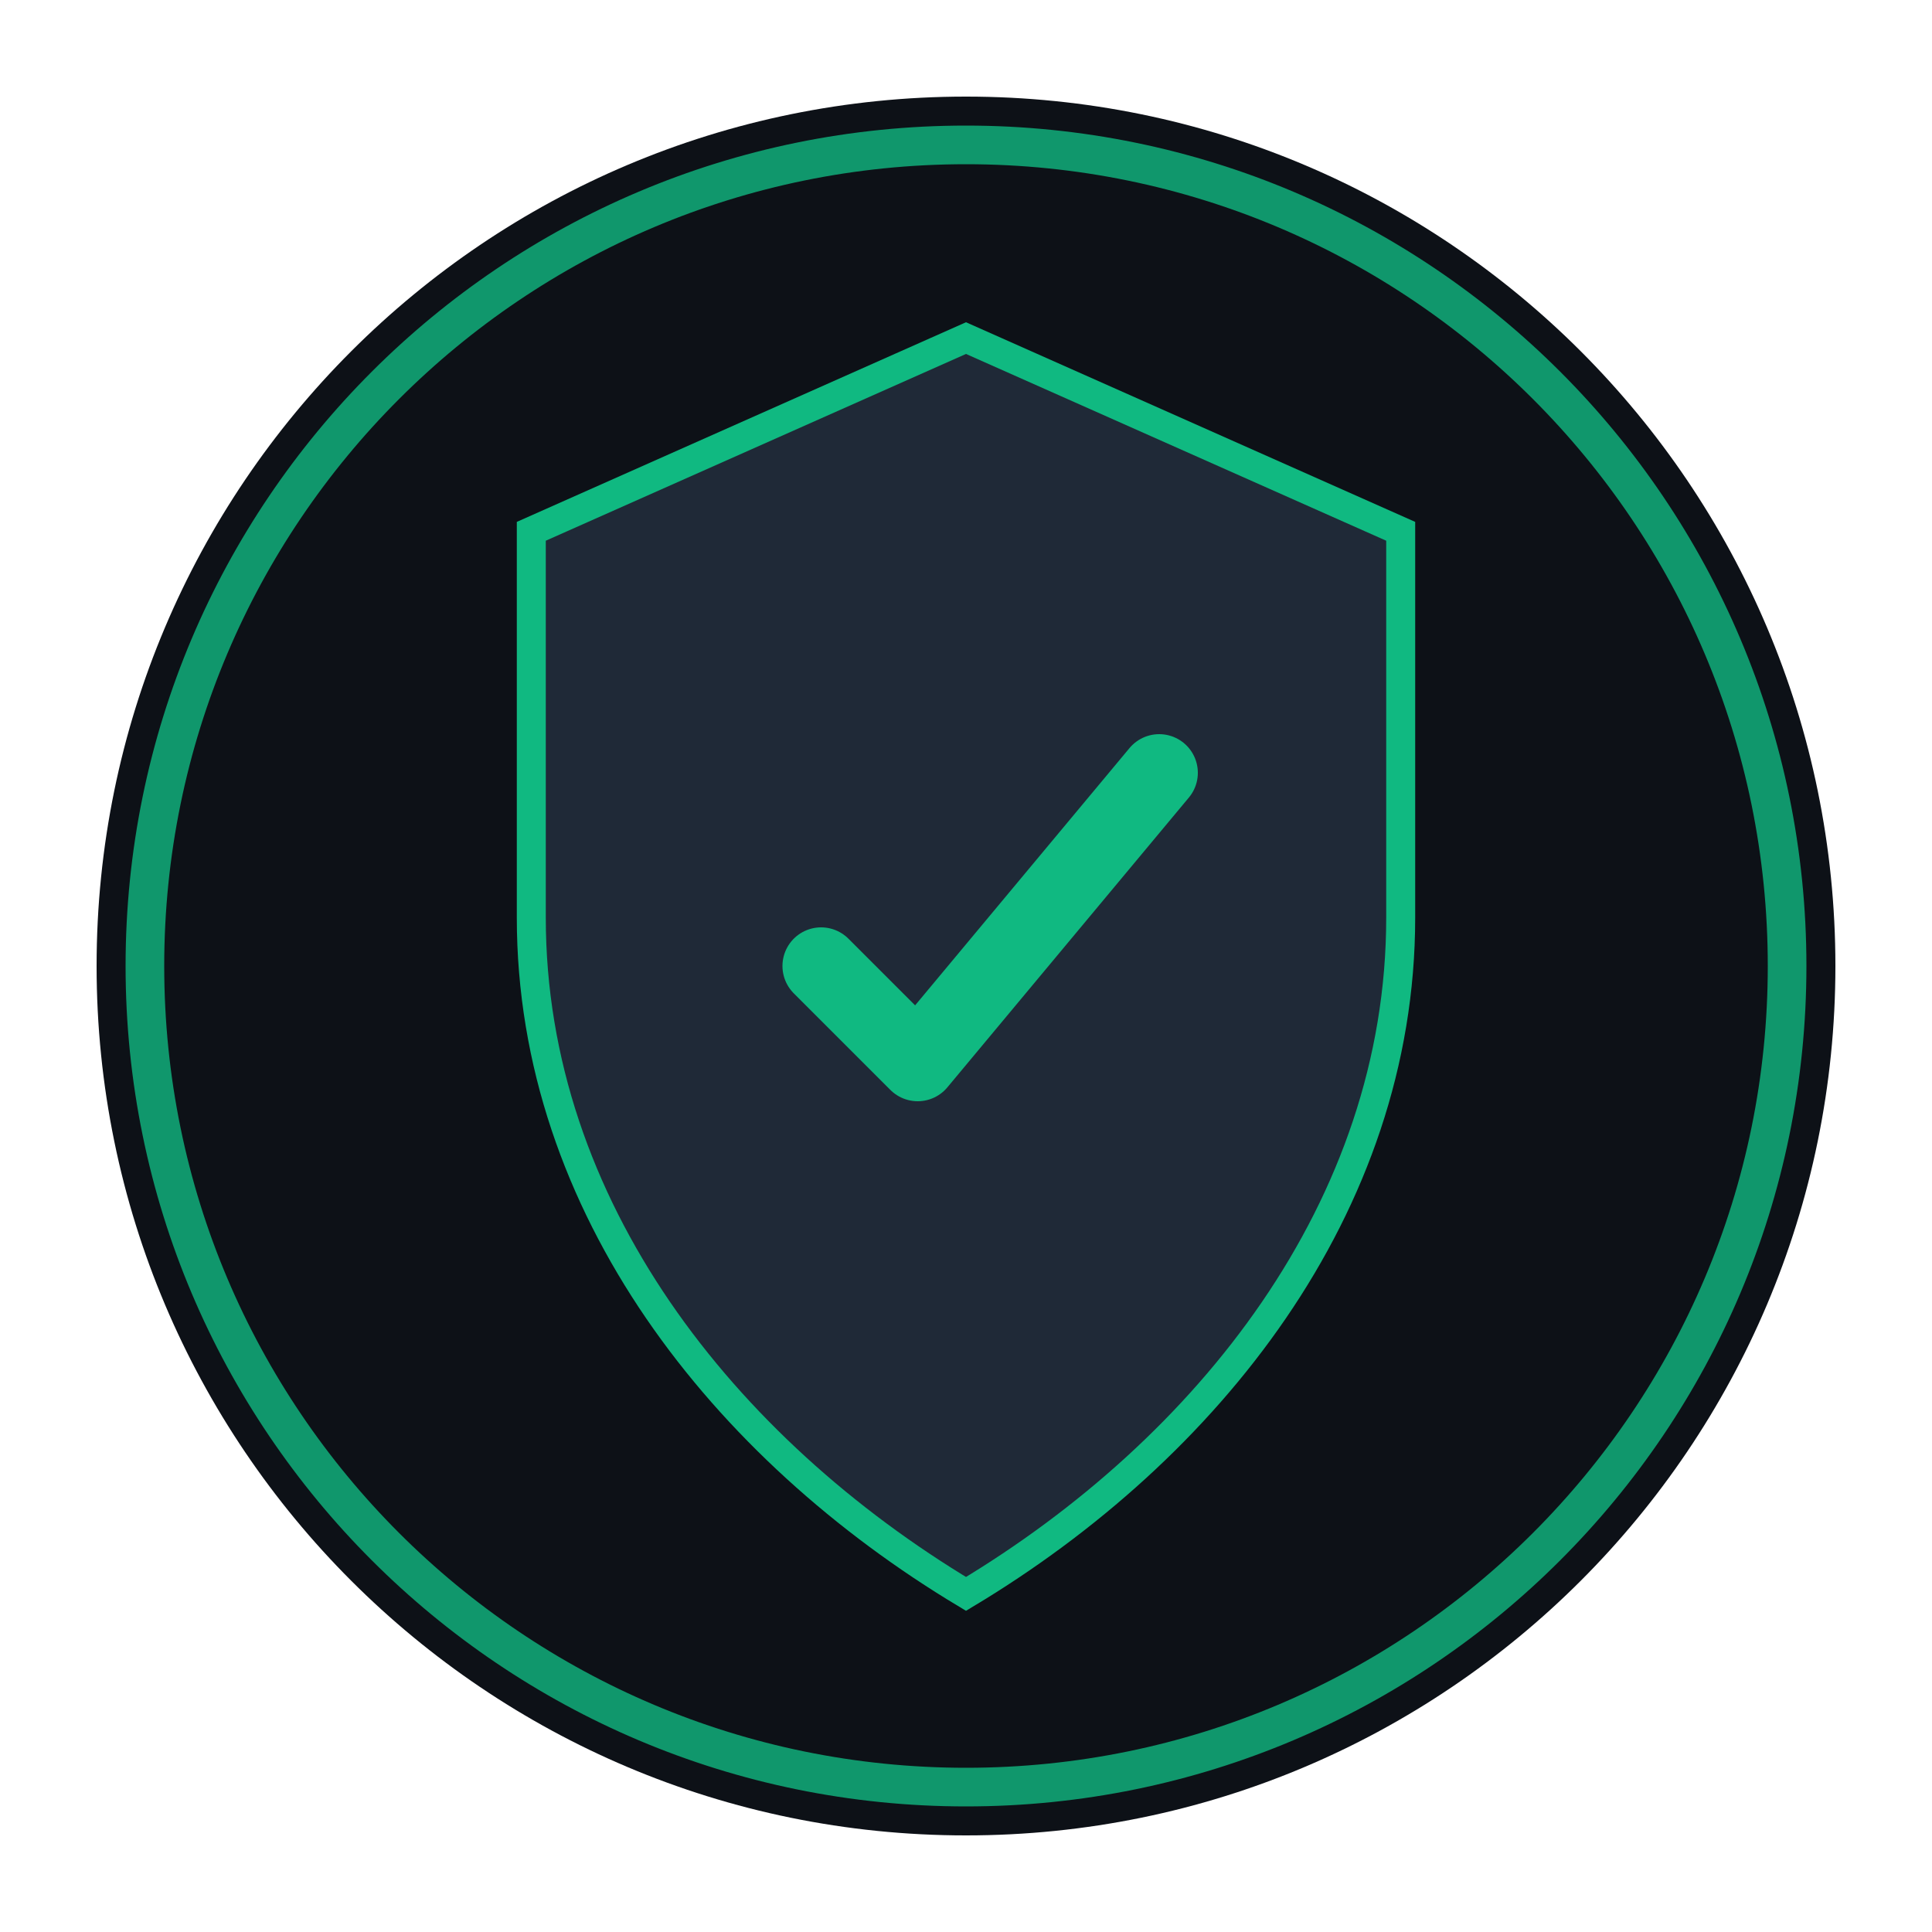
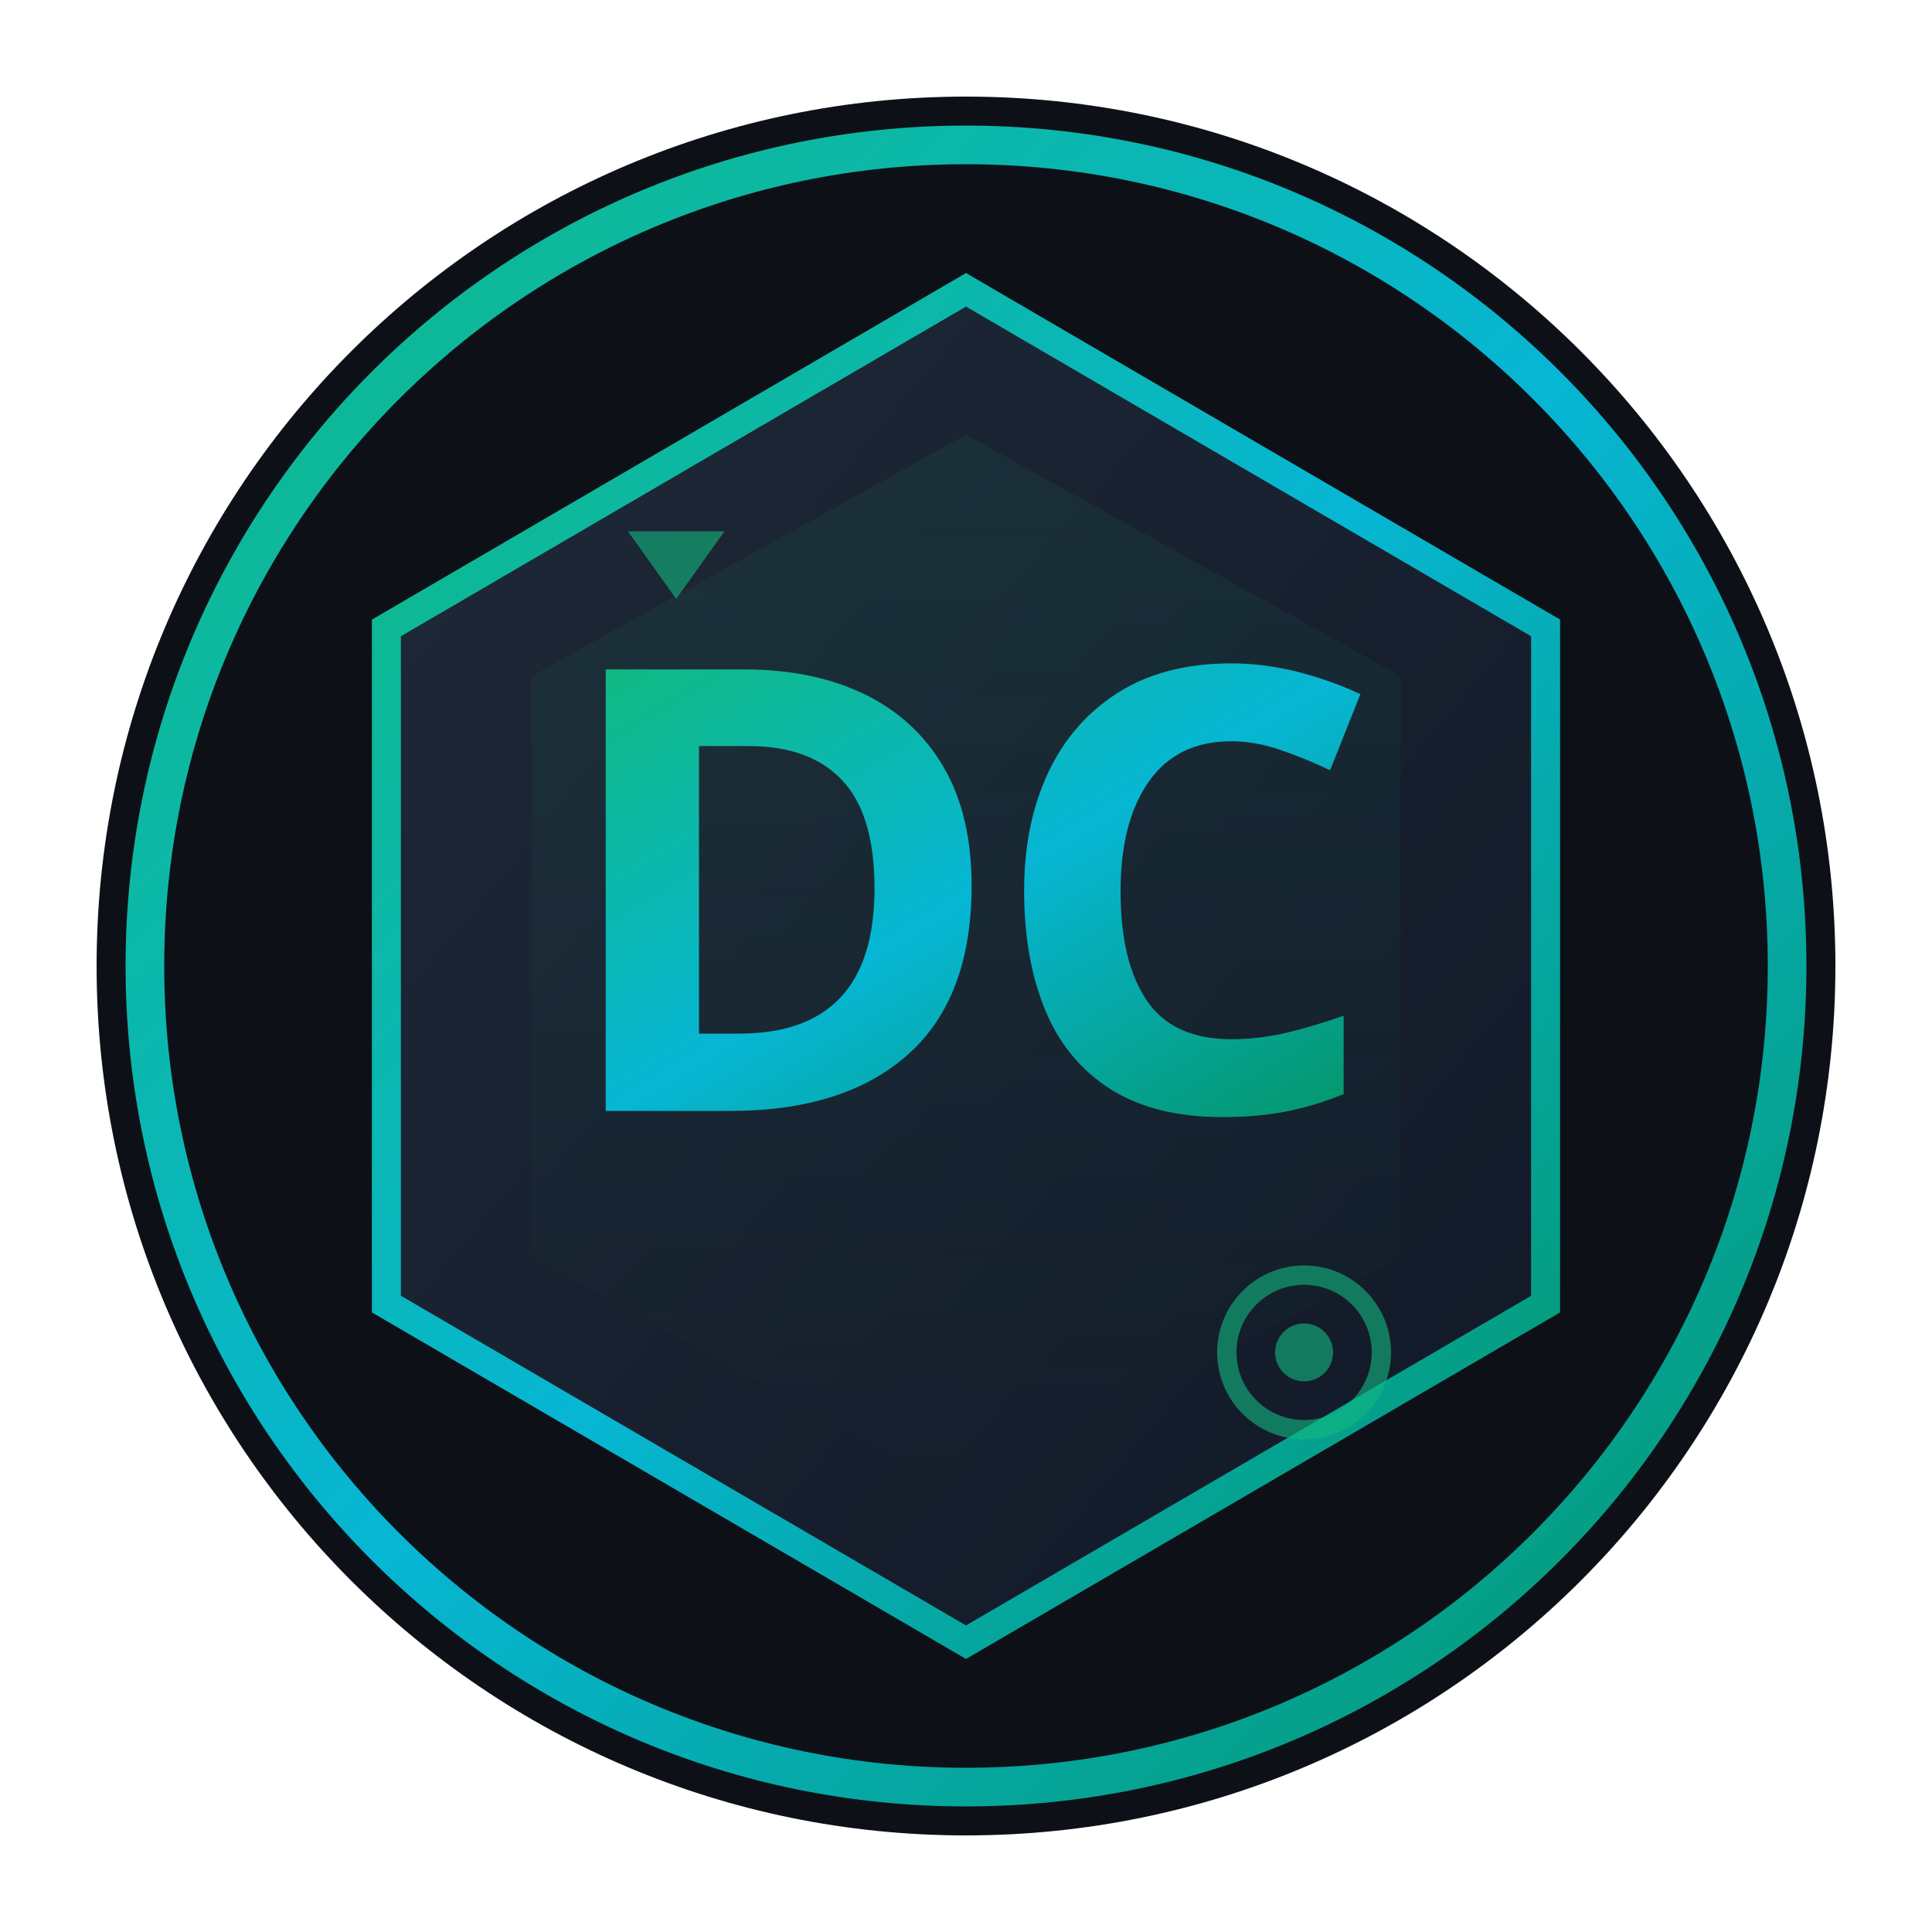
<svg xmlns="http://www.w3.org/2000/svg" viewBox="0 0 200 200" fill="none">
  <circle cx="100" cy="100" r="90" fill="#0d1117" />
-   <circle cx="100" cy="100" r="85" stroke="#10b981" stroke-width="4" fill="none" opacity="0.8" />
-   <path d="M100 35 L145 55 L145 95 C145 125 125 150 100 165 C75 150 55 125 55 95 L55 55 L100 35Z" fill="#1f2937" stroke="#10b981" stroke-width="3" />
-   <path d="M85 100 L95 110 L120 80" stroke="#10b981" stroke-width="8" stroke-linecap="round" stroke-linejoin="round" fill="none" />
+   <circle cx="100" cy="100" r="85" stroke="url(#gradient1)" stroke-width="4" fill="none" />
+   <path d="M100 30 L160 65 L160 135 L100 170 L40 135 L40 65 Z" fill="url(#gradient2)" stroke="url(#gradient1)" stroke-width="3" />
+   <path d="M100 45 L145 70 L145 130 L100 155 L55 130 L55 70 Z" fill="url(#gradient3)" opacity="0.2" />
+   <text x="100" y="115" font-family="Arial Black, sans-serif" font-size="64" font-weight="900" fill="url(#gradient1)" text-anchor="middle" letter-spacing="-2">DC</text>
+   <path d="M65 55 L75 55 L70 62 Z" fill="#10b981" opacity="0.6" />
+   <circle cx="135" cy="140" r="8" stroke="#10b981" stroke-width="2" fill="none" opacity="0.6" />
+   <circle cx="135" cy="140" r="3" fill="#10b981" opacity="0.6" />
+   <defs>
+     <linearGradient id="gradient1" x1="0%" y1="0%" x2="100%" y2="100%">
+       <stop offset="0%" style="stop-color:#10b981;stop-opacity:1" />
+       <stop offset="50%" style="stop-color:#06b6d4;stop-opacity:1" />
+       <stop offset="100%" style="stop-color:#059669;stop-opacity:1" />
+     </linearGradient>
+     <linearGradient id="gradient2" x1="0%" y1="0%" x2="100%" y2="100%">
+       <stop offset="0%" style="stop-color:#1f2937;stop-opacity:1" />
+       <stop offset="100%" style="stop-color:#111827;stop-opacity:1" />
+     </linearGradient>
+     <linearGradient id="gradient3" x1="0%" y1="0%" x2="0%" y2="100%">
+       <stop offset="0%" style="stop-color:#10b981;stop-opacity:0.4" />
+       <stop offset="100%" style="stop-color:#10b981;stop-opacity:0" />
+     </linearGradient>
+   </defs>
</svg>
